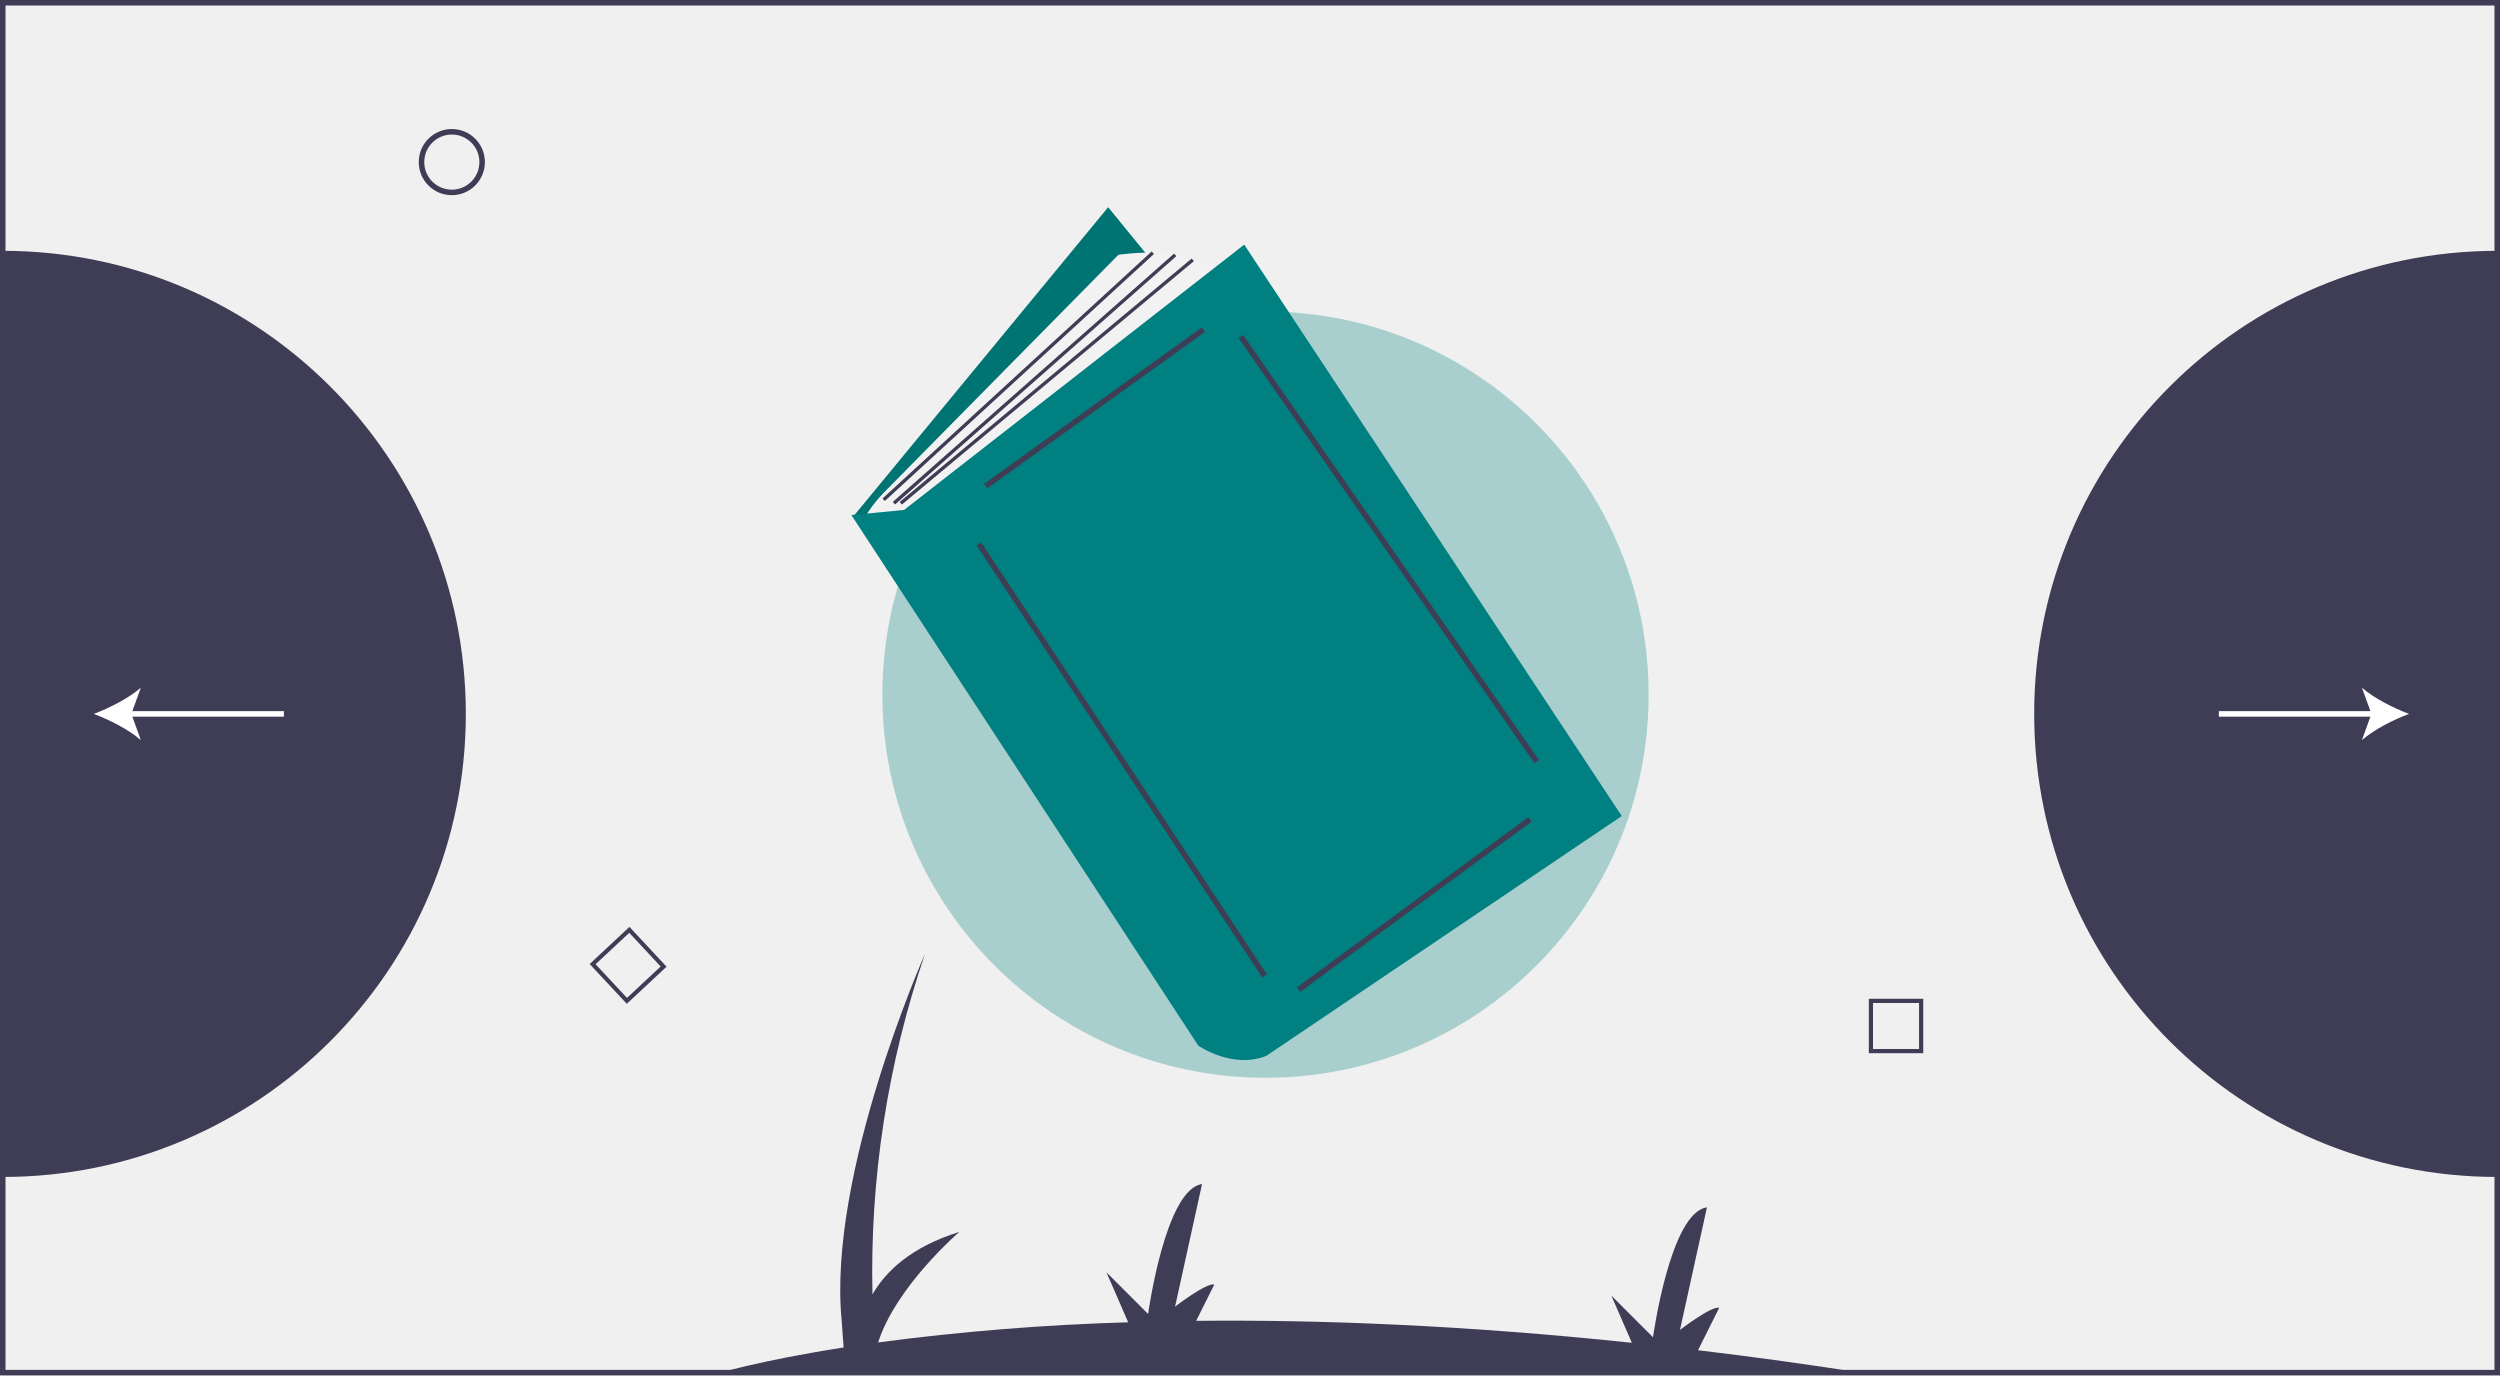
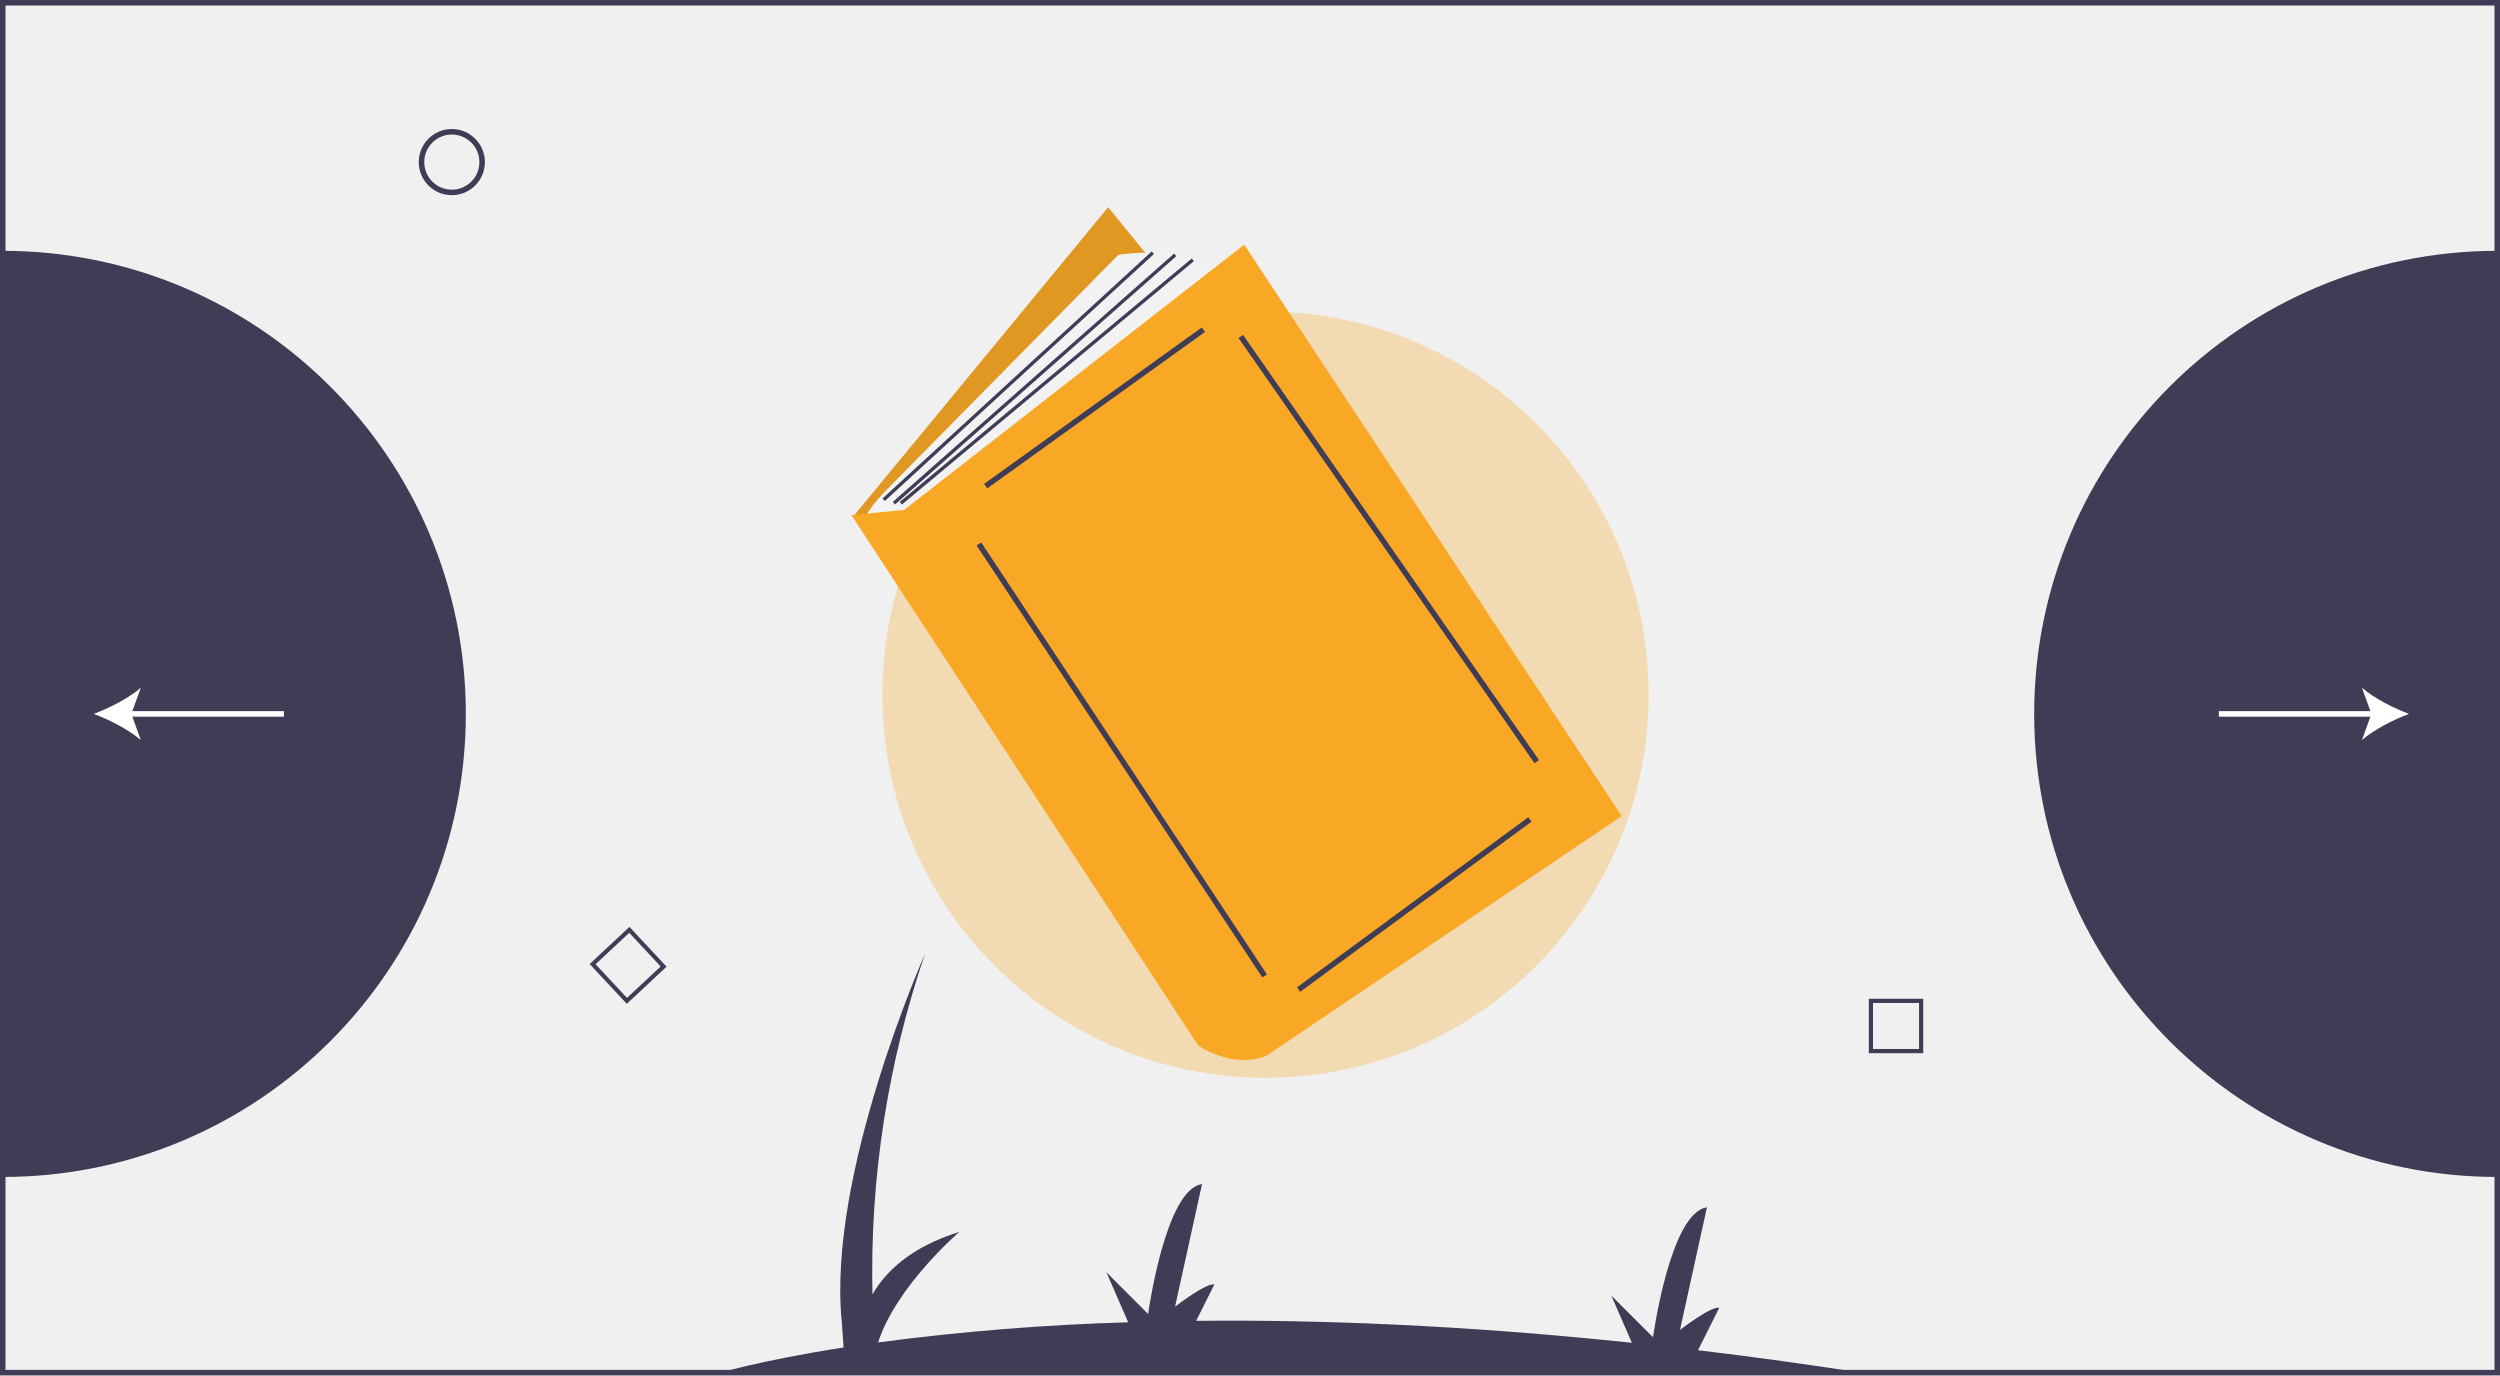
<svg xmlns="http://www.w3.org/2000/svg" data-name="Layer 1" width="1036" height="569.971" viewBox="0 0 1036 569.971">
  <path d="M275.036,460.851c0,105.976-85.918,191.894-191.894,191.894V268.957C189.118,268.957,275.036,354.875,275.036,460.851Z" transform="translate(-82 -165.0143)" fill="#3f3d56" />
  <path d="M924.964,460.851c0,105.976,85.918,191.894,191.894,191.894V268.957C1010.882,268.957,924.964,354.875,924.964,460.851Z" transform="translate(-82 -165.0143)" fill="#3f3d56" />
  <path d="M269.237,245.897a13.707,13.707,0,1,1,13.707-13.707A13.722,13.722,0,0,1,269.237,245.897Zm0-25.129a11.422,11.422,0,1,0,11.422,11.422A11.435,11.435,0,0,0,269.237,220.768Z" transform="translate(-82 -165.0143)" fill="#3f3d56" />
  <path d="M878.989,601.46H856.44V578.911H878.989Zm-20.814-1.735h19.08V580.646H858.175Z" transform="translate(-82 -165.0143)" fill="#3f3d56" />
  <path d="M341.735,580.992l-15.38-16.489,16.489-15.38,15.38,16.489Zm-12.929-16.404,13.014,13.953,13.953-13.014-13.014-13.953Z" transform="translate(-82 -165.0143)" fill="#3f3d56" />
  <path d="M82,165.014V734.986H1118V165.014ZM1115.716,732.701H84.284V167.299h1031.431Z" transform="translate(-82 -165.0143)" fill="#3f3d56" />
  <path d="M856.898,734.415q-37.048-5.8-71.243-9.867l8.778-17.557c-3.047-1.016-16.251,9.141-16.251,9.141L789.355,665.348c-15.235,2.031-22.345,53.831-22.345,53.831L749.743,701.913l8.5,19.549c-69.758-7.33-129.953-9.617-180.554-9.093l7.513-15.027c-3.047-1.016-16.251,9.141-16.251,9.141l11.173-50.784c-15.235,2.031-22.345,53.831-22.345,53.831l-17.267-17.267,9.002,20.706a1013.499,1013.499,0,0,0-103.623,8.345c7.497-23.356,33.679-45.809,33.679-45.809-20.131,6.263-30.605,16.467-36.026,25.925a407.859,407.859,0,0,1,21.806-141.205s-40.627,91.411-34.533,152.352l.773,10.825c-35.345,5.514-53.081,11.012-53.081,11.012Z" transform="translate(-82 -165.0143)" fill="#3f3d56" />
-   <circle cx="524.425" cy="287.859" r="158.77" fill="#008080" opacity="0.3" />
-   <polygon points="459.223 85.873 353.51 214.137 509.965 398.782 614.268 276.156 459.223 85.873" fill="#008080" />
+   <circle cx="524.425" cy="287.859" r="158.77" fill="#f9a826" opacity="0.3" />
+   <polygon points="459.223 85.873 353.51 214.137 509.965 398.782 614.268 276.156 459.223 85.873" fill="#f9a826" />
  <polygon points="459.223 85.873 353.51 214.137 509.965 398.782 614.268 276.156 459.223 85.873" opacity="0.1" />
  <path d="M439.739,380.561h0a53.131,53.131,0,0,1,8.619-11.508l97.094-98.433s33.828-5.638,40.876,11.276L462.291,383.38Z" transform="translate(-82 -165.0143)" fill="#f2f2f2" />
-   <path d="M434.805,378.447l143.769,219.882s14.095,9.867,28.19,4.229l147.293-99.37L597.603,266.392,456.653,376.333Z" transform="translate(-82 -165.0143)" fill="#008080" />
+   <path d="M434.805,378.447l143.769,219.882s14.095,9.867,28.19,4.229l147.293-99.37L597.603,266.392,456.653,376.333Z" transform="translate(-82 -165.0143)" fill="#f9a826" />
  <rect x="480.039" y="332.905" width="111.092" height="2.284" transform="translate(-176.2851 210.2979) rotate(-35.7003)" fill="#3f3d56" />
  <rect x="545.719" y="372.621" width="2.284" height="214.62" transform="translate(-256.0184 216.3069) rotate(-33.48132)" fill="#3f3d56" />
  <rect x="608.595" y="538.693" width="118.967" height="2.285" transform="translate(-271.9647 335.9232) rotate(-36.34406)" fill="#3f3d56" />
  <rect x="656.366" y="285.212" width="2.284" height="214.661" transform="translate(-188.3982 280.9464) rotate(-34.83794)" fill="#3f3d56" />
  <rect x="428.269" y="320.219" width="151.386" height="1.409" transform="translate(-166.3287 260.2321) rotate(-42.54484)" fill="#3f3d56" />
  <rect x="432.981" y="321.377" width="155.492" height="1.41" transform="translate(-167.3072 253.6207) rotate(-41.43847)" fill="#3f3d56" />
  <rect x="437.017" y="322.42" width="157.533" height="1.41" transform="translate(-169.3019 240.1513) rotate(-39.81273)" fill="#3f3d56" />
  <path d="M1080.306,460.851c-6.487-2.405-14.537-6.512-19.526-10.862l3.517,9.72h-62.804v2.284h62.804l-3.517,9.722C1065.77,467.365,1073.819,463.258,1080.306,460.851Z" transform="translate(-82 -165.0143)" fill="#fff" />
  <path d="M199.649,459.709H136.845l3.517-9.722c-4.989,4.35-13.039,8.457-19.526,10.865,6.487,2.405,14.537,6.512,19.526,10.862l-3.517-9.72h62.804Z" transform="translate(-82 -165.0143)" fill="#fff" />
</svg>
